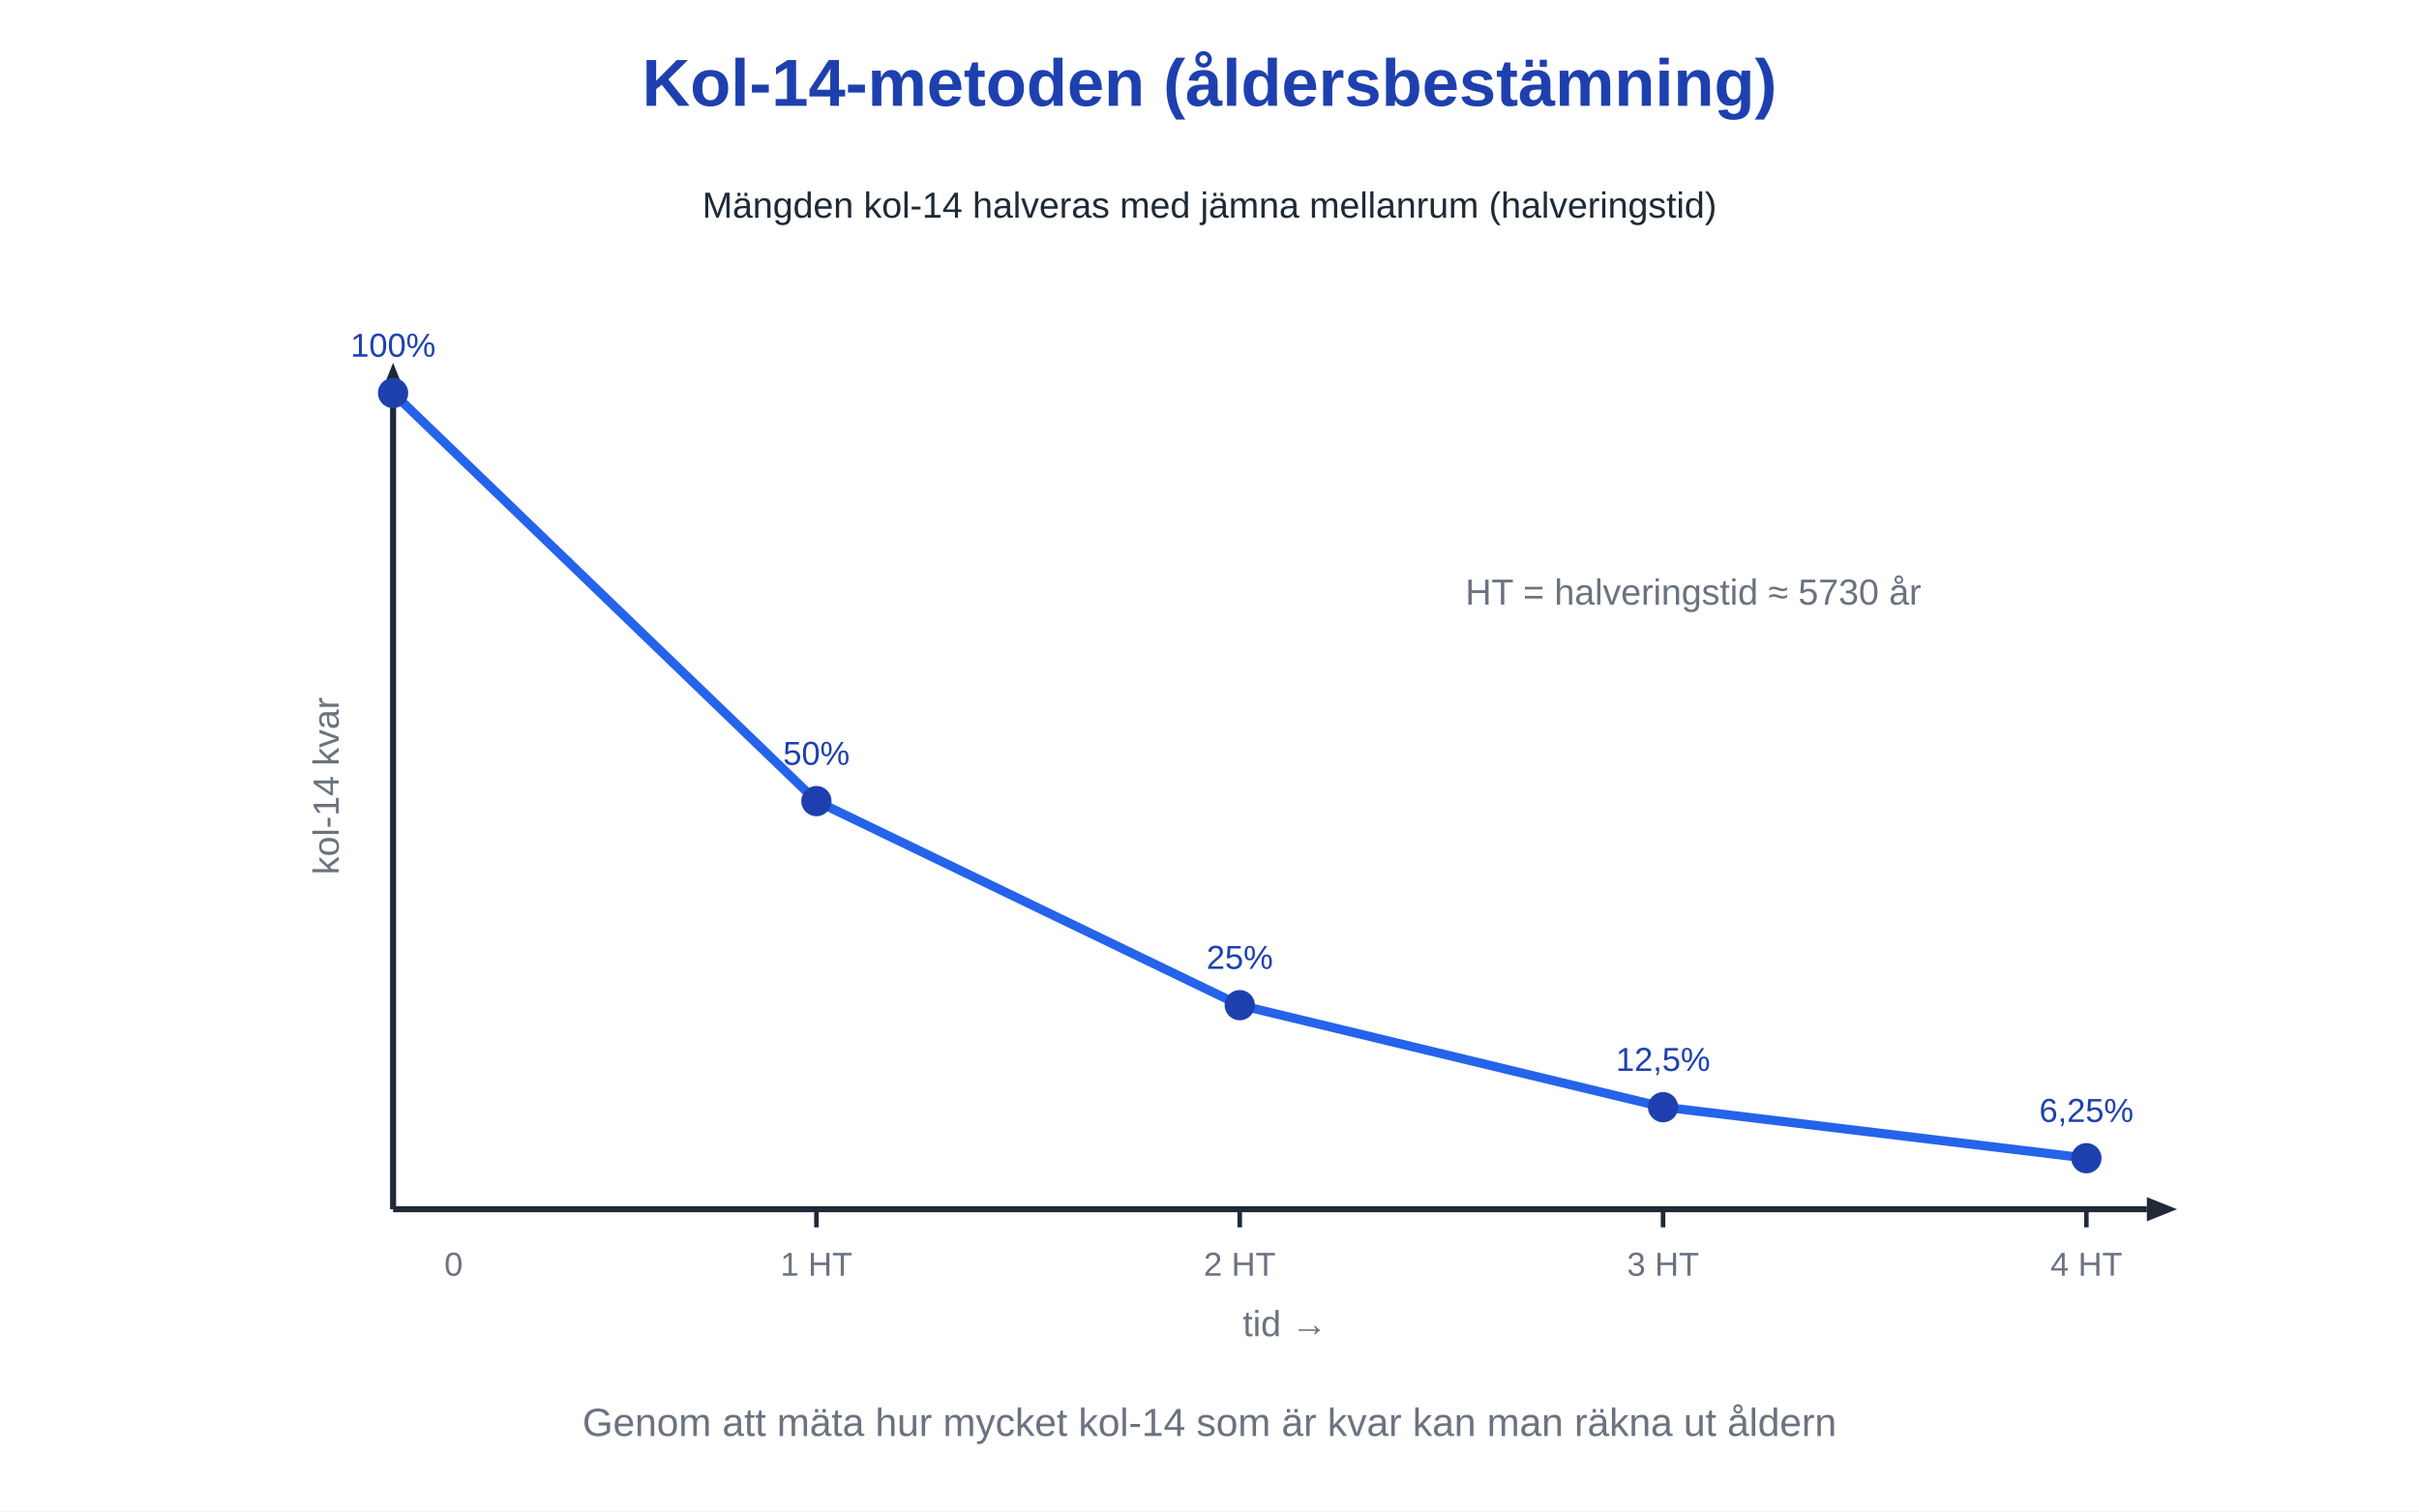
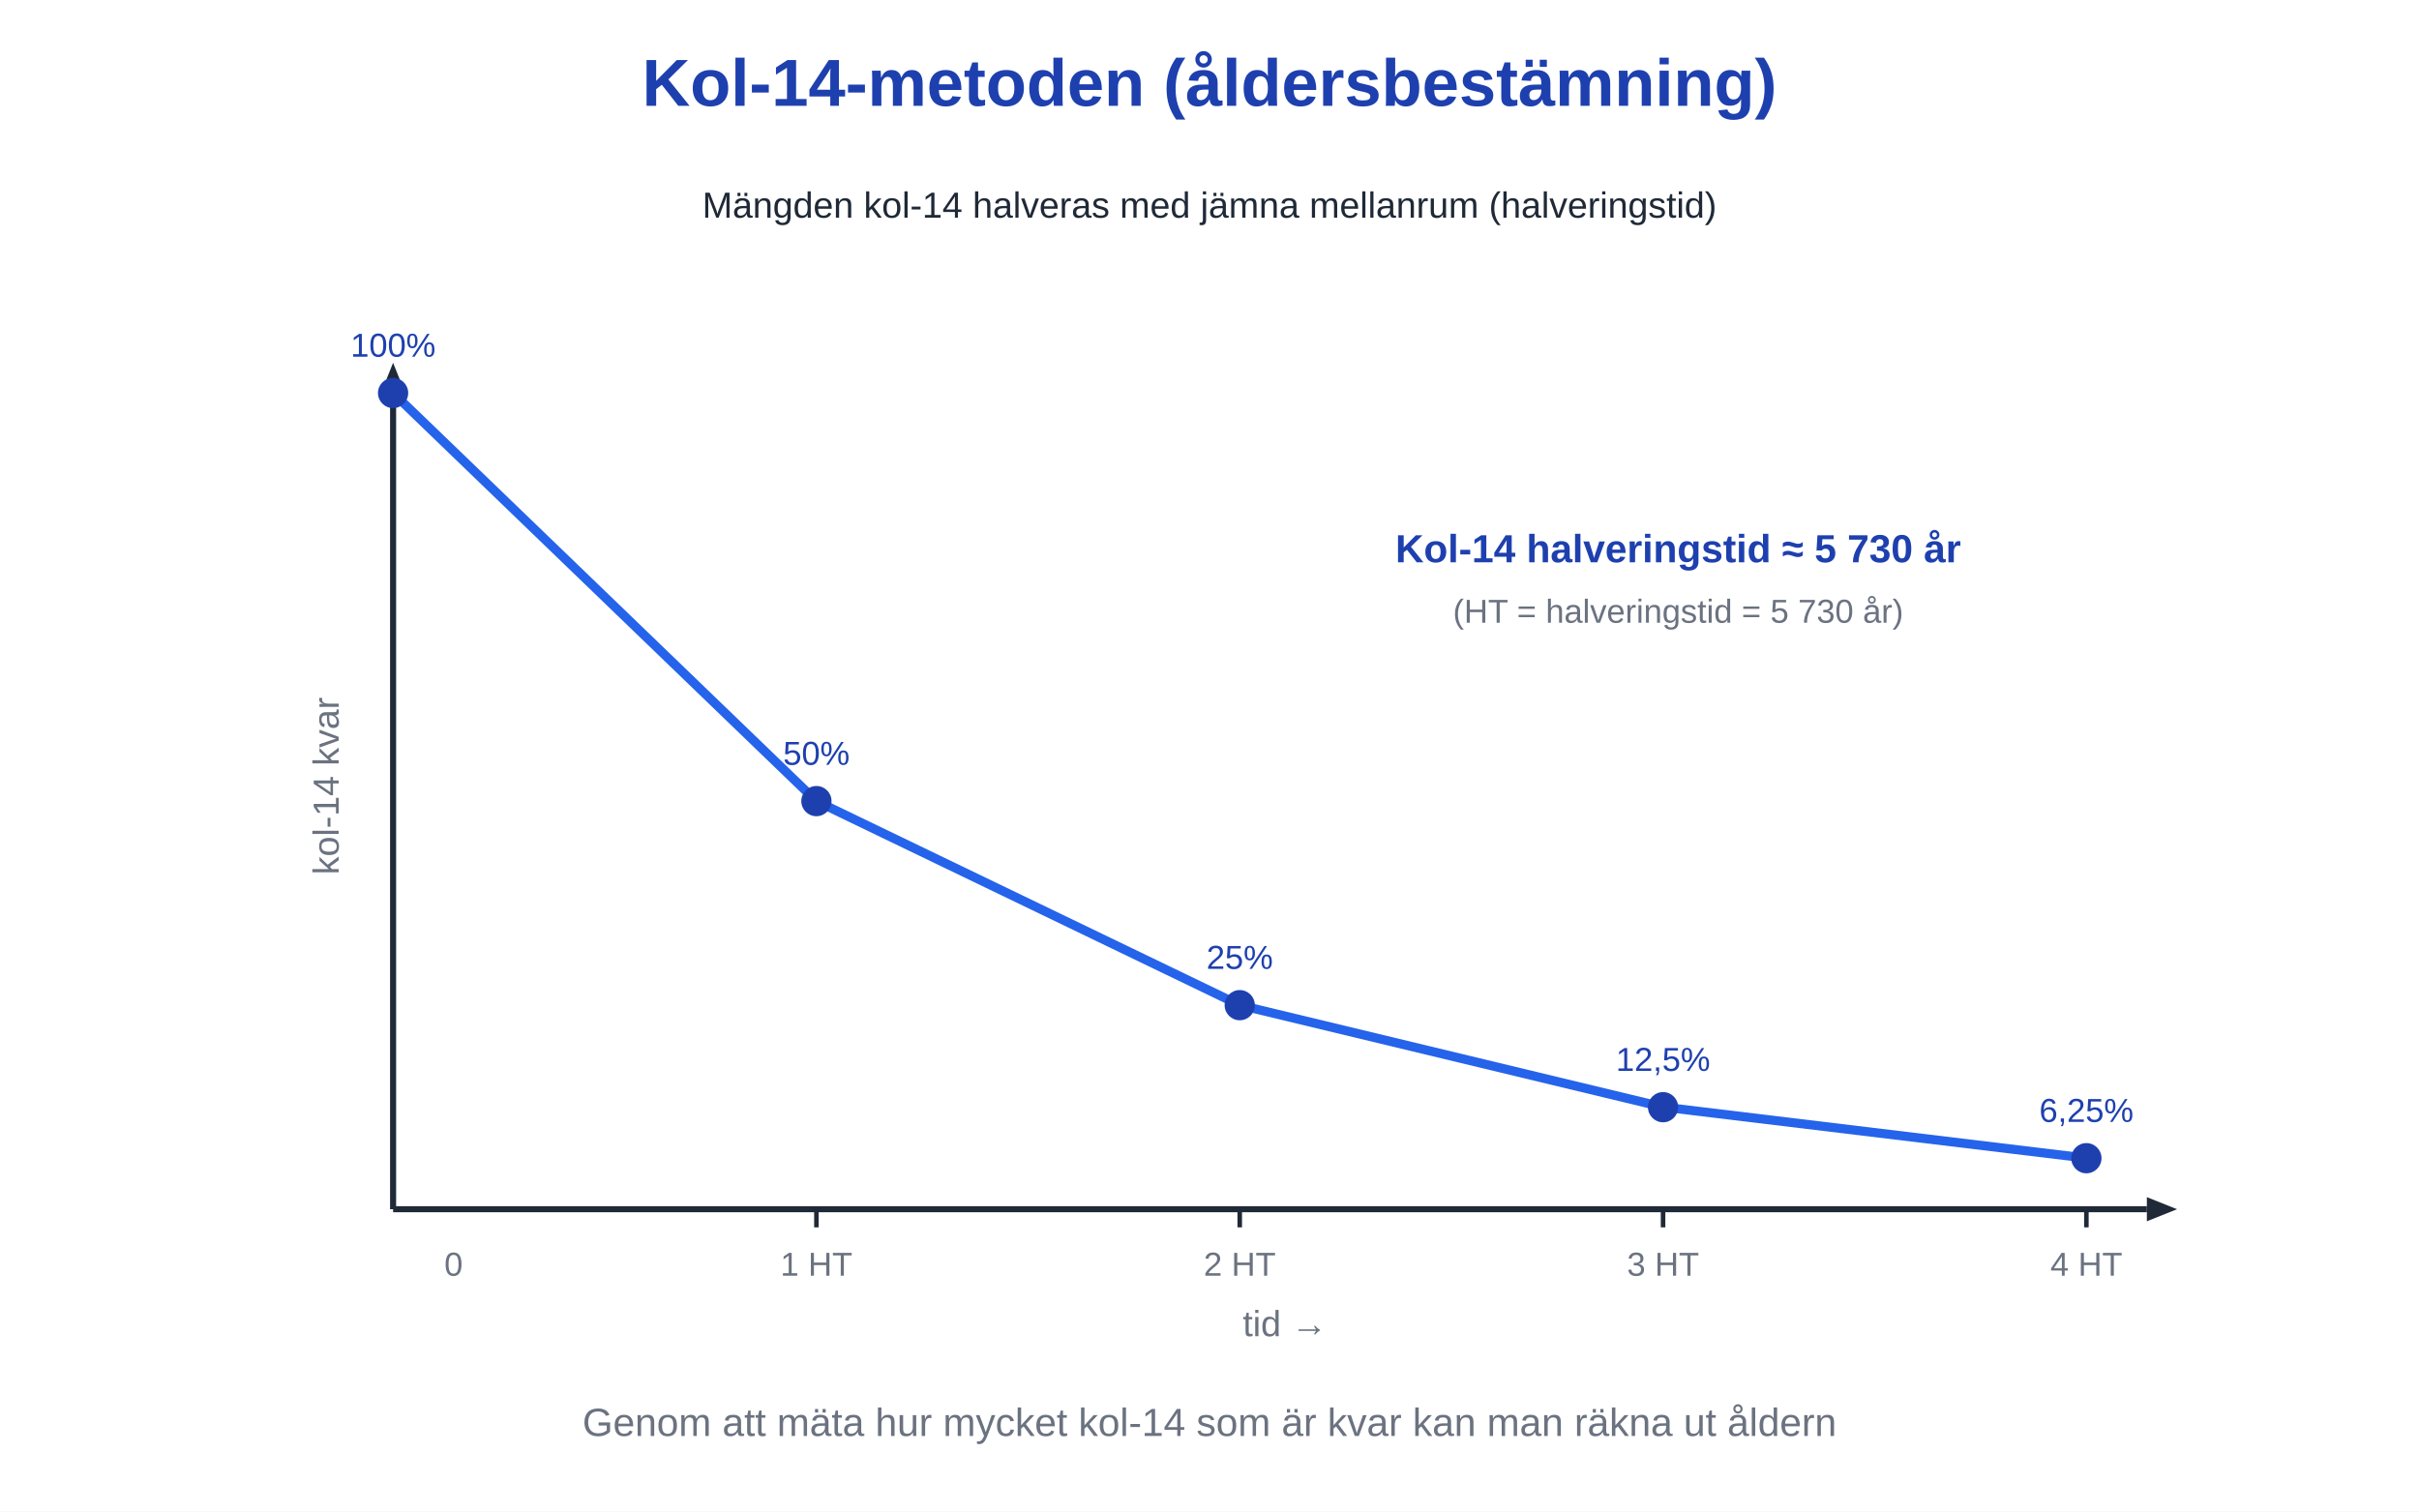
<svg xmlns="http://www.w3.org/2000/svg" viewBox="0 0 800 500" width="800" height="500">
  <rect width="800" height="500" fill="white" />
  <text x="400" y="35" font-family="Arial,sans-serif" font-size="22" fill="#1e40af" text-anchor="middle" font-weight="bold">Kol-14-metoden (åldersbestämning)</text>
  <text x="400" y="72" font-family="Arial,sans-serif" font-size="12" fill="#1f2937" text-anchor="middle">Mängden kol-14 halveras med jämna mellanrum (halveringstid)</text>
  <line x1="130.0" y1="400.0" x2="710.0" y2="400.0" stroke="#1f2937" stroke-width="2" />
  <polygon points="720.0,400.0 710.0,396.0 710.0,404.0" fill="#1f2937" />
  <line x1="130.0" y1="400.0" x2="130.0" y2="130.0" stroke="#1f2937" stroke-width="2" />
  <polygon points="130.0,120.0 126.0,130.0 134.0,130.0" fill="#1f2937" />
  <text x="425" y="442" font-family="Arial,sans-serif" font-size="12" fill="#6b7280" text-anchor="middle">tid →</text>
  <text x="112" y="260" font-family="Arial,sans-serif" font-size="12" fill="#6b7280" text-anchor="middle" transform="rotate(-90 112 260)">kol-14 kvar</text>
  <polyline points="130.0,130.0 270.0,265.0 410.0,332.5 550.0,366.2 690.0,383.1" fill="none" stroke="#2563eb" stroke-width="3" />
  <circle cx="130.0" cy="130.0" r="5" fill="#1e40af" />
  <text x="130.0" y="118.0" font-family="Arial,sans-serif" font-size="11" fill="#1e40af" text-anchor="middle">100%</text>
  <circle cx="270.0" cy="265.0" r="5" fill="#1e40af" />
  <text x="270.0" y="253.0" font-family="Arial,sans-serif" font-size="11" fill="#1e40af" text-anchor="middle">50%</text>
  <line x1="270.0" y1="400" x2="270.0" y2="406" stroke="#1f2937" stroke-width="1.5" />
  <text x="270.0" y="422" font-family="Arial,sans-serif" font-size="11" fill="#6b7280" text-anchor="middle">1 HT</text>
  <circle cx="410.0" cy="332.5" r="5" fill="#1e40af" />
  <text x="410.0" y="320.5" font-family="Arial,sans-serif" font-size="11" fill="#1e40af" text-anchor="middle">25%</text>
  <line x1="410.0" y1="400" x2="410.0" y2="406" stroke="#1f2937" stroke-width="1.5" />
  <text x="410.0" y="422" font-family="Arial,sans-serif" font-size="11" fill="#6b7280" text-anchor="middle">2 HT</text>
  <circle cx="550.0" cy="366.25" r="5" fill="#1e40af" />
  <text x="550.0" y="354.25" font-family="Arial,sans-serif" font-size="11" fill="#1e40af" text-anchor="middle">12,5%</text>
  <line x1="550.0" y1="400" x2="550.0" y2="406" stroke="#1f2937" stroke-width="1.5" />
  <text x="550.0" y="422" font-family="Arial,sans-serif" font-size="11" fill="#6b7280" text-anchor="middle">3 HT</text>
  <circle cx="690.0" cy="383.125" r="5" fill="#1e40af" />
  <text x="690.0" y="371.125" font-family="Arial,sans-serif" font-size="11" fill="#1e40af" text-anchor="middle">6,25%</text>
  <line x1="690.0" y1="400" x2="690.0" y2="406" stroke="#1f2937" stroke-width="1.5" />
  <text x="690.0" y="422" font-family="Arial,sans-serif" font-size="11" fill="#6b7280" text-anchor="middle">4 HT</text>
  <text x="150" y="422" font-family="Arial,sans-serif" font-size="11" fill="#6b7280" text-anchor="middle">0</text>
-   <text x="560" y="200" font-family="Arial,sans-serif" font-size="12" fill="#6b7280" text-anchor="middle">HT = halveringstid ≈ 5730 år</text>
+   <text x="555" y="186" font-family="Arial,sans-serif" font-size="13" fill="#1e40af" text-anchor="middle" font-weight="bold">Kol-14 halveringstid ≈ 5 730 år</text>
+   <text x="555" y="206" font-family="Arial,sans-serif" font-size="11" fill="#6b7280" text-anchor="middle">(HT = halveringstid = 5 730 år)</text>
  <text x="400" y="475" font-family="Arial,sans-serif" font-size="13" fill="#6b7280" text-anchor="middle">Genom att mäta hur mycket kol-14 som är kvar kan man räkna ut åldern</text>
</svg>
